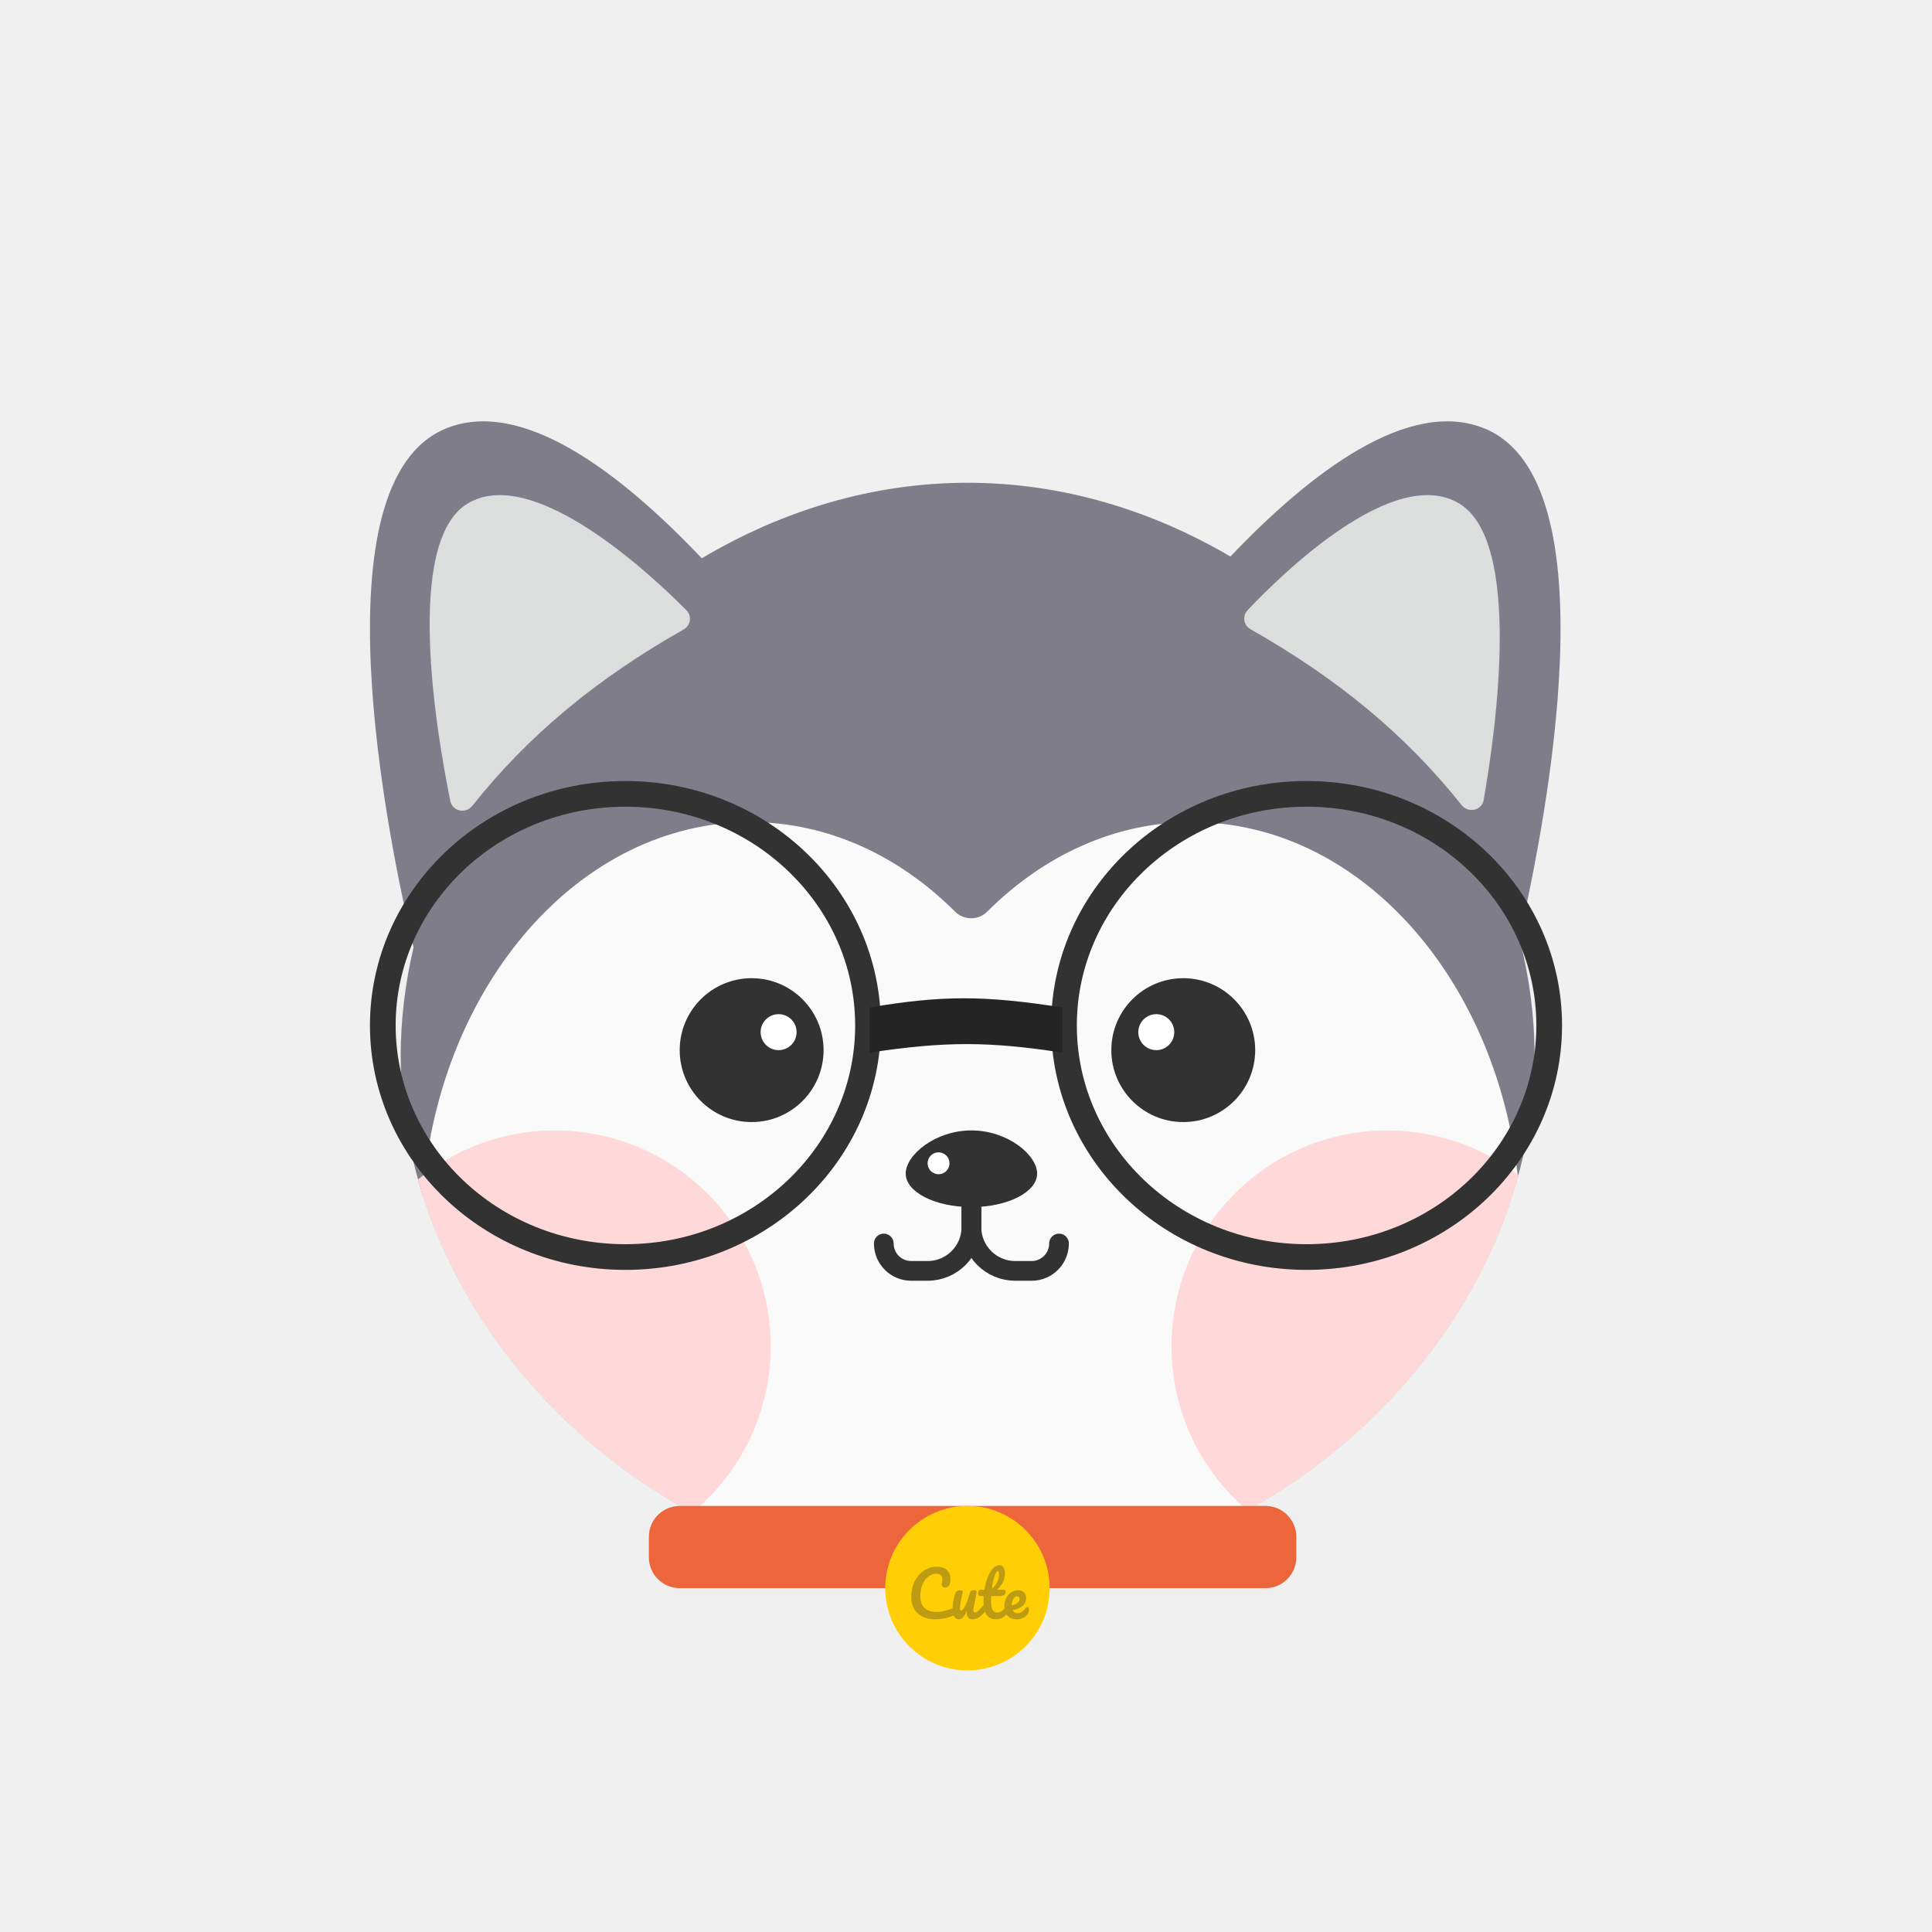
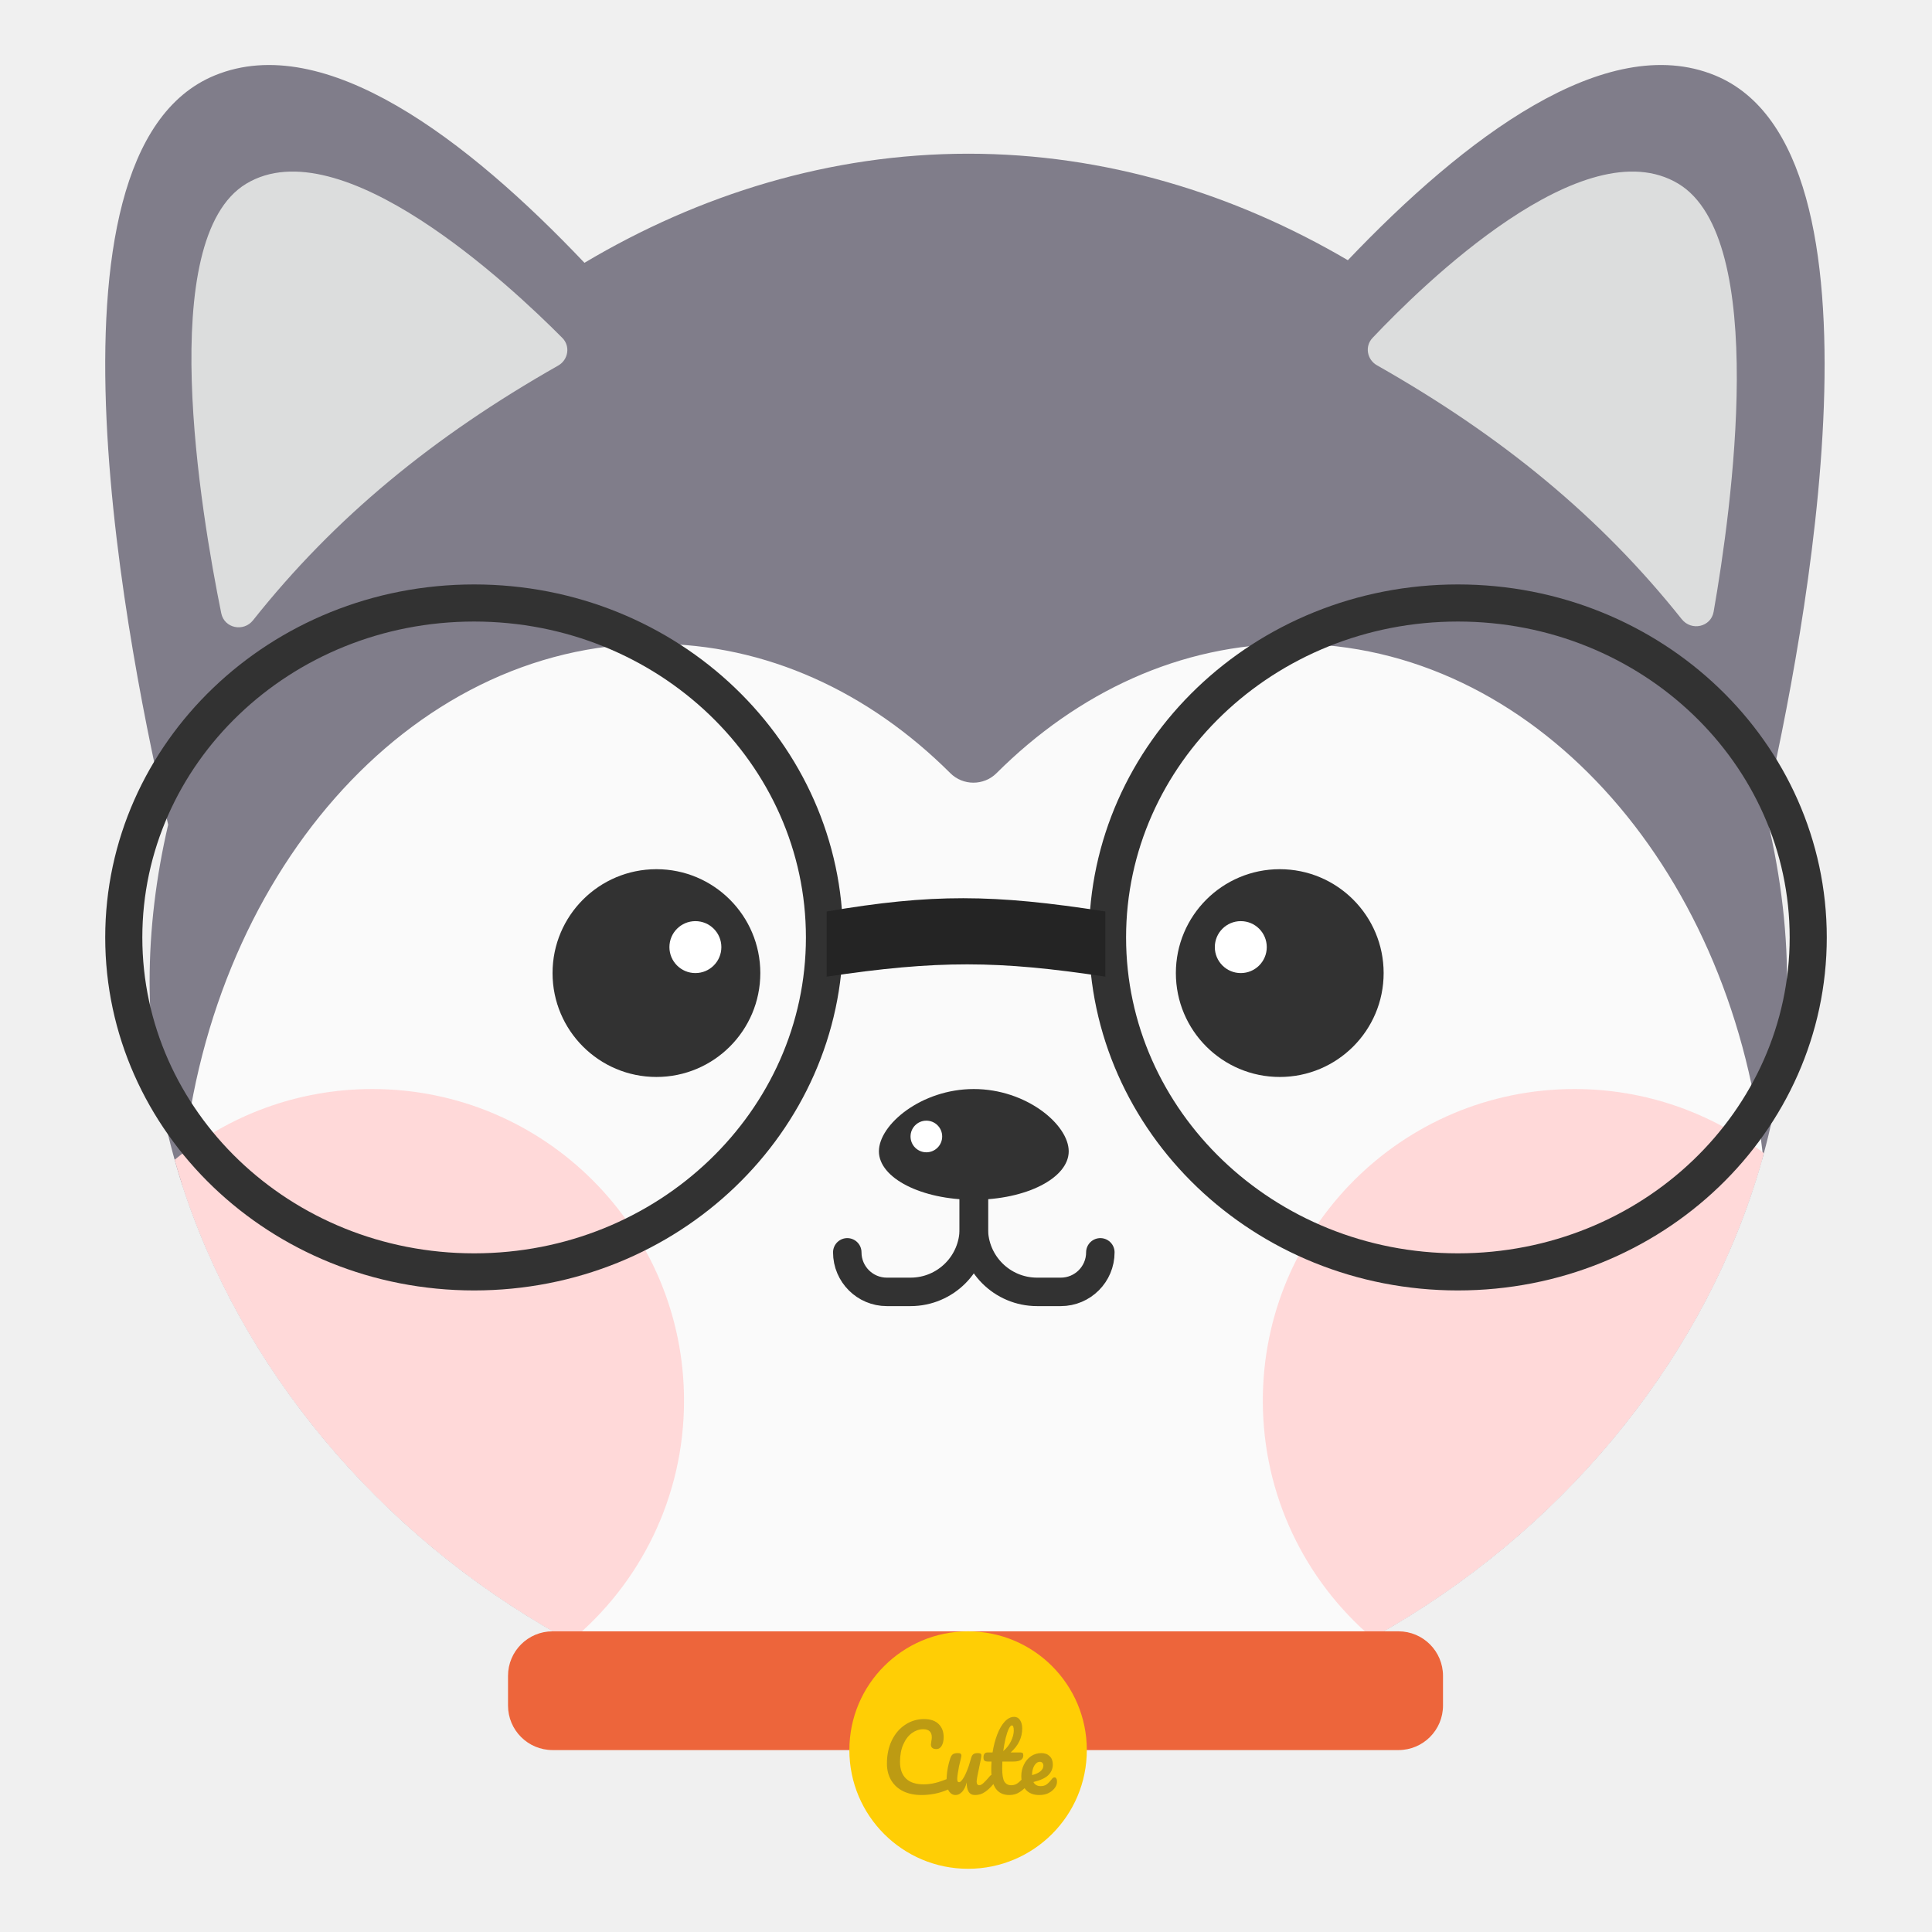
- <svg xmlns="http://www.w3.org/2000/svg" width="800px" height="800px" viewBox="-10 0 188 188" fill="none">
+ <svg xmlns="http://www.w3.org/2000/svg" width="800px" height="800px" viewBox="18.91 36.62 130.18 130.18" fill="none">
  <path fill-rule="evenodd" clip-rule="evenodd" d="M109.73 54.153C117.566 45.93 127.105 38.675 134.472 41.701C146.843 46.782 140.526 79.543 137.839 91.217C138.811 95.056 139.325 98.933 139.325 102.75C139.325 129.2 114.626 154.041 84.158 154.041C53.69 154.041 28.991 129.2 28.991 102.75C28.991 99.254 29.422 95.709 30.241 92.187C27.714 81.486 20.649 46.931 33.382 41.701C40.801 38.654 50.423 46.033 58.291 54.328C66.005 49.737 74.81 46.977 84.158 46.977C93.386 46.977 102.086 49.667 109.73 54.153Z" fill="#807D8A" />
  <path fill-rule="evenodd" clip-rule="evenodd" d="M88.311 153.338C88.702 153.663 89.211 153.814 89.717 153.763C112.952 151.438 131.939 134.77 137.6 114.9C137.669 114.656 137.69 114.4 137.66 114.149C135.395 94.831 122.083 80 106 80C98.457 80 91.524 83.262 86.054 88.719C85.201 89.57 83.799 89.57 82.946 88.719C77.476 83.262 70.543 80 63 80C46.433 80 32.807 95.737 31.166 115.904C31.145 116.159 31.175 116.416 31.255 116.659C37.565 135.925 56.402 151.802 79.235 153.823C79.732 153.867 80.23 153.718 80.615 153.4C81.418 152.736 82.196 152.029 82.946 151.28C83.799 150.43 85.201 150.43 86.054 151.28C86.781 152.006 87.534 152.693 88.311 153.338Z" fill="#FAFAFA" />
  <path fill-rule="evenodd" clip-rule="evenodd" d="M57.36 147.203C44.265 140.095 34.448 128.15 30.678 114.766C34.303 111.788 38.943 110 44 110C55.598 110 65 119.402 65 131C65 137.523 62.026 143.351 57.36 147.203Z" fill="#FFD9D9" />
  <path fill-rule="evenodd" clip-rule="evenodd" d="M137.761 114.321C134.123 127.743 124.402 139.762 111.37 146.976C106.859 143.124 104 137.396 104 131C104 119.402 113.402 110 125 110C129.8 110 134.224 111.61 137.761 114.321Z" fill="#FFD9D9" />
  <path d="M33.818 77.941C32.43 71.109 29.347 52.71 35.5 49C41.859 45.166 53.27 55.831 56.801 59.389C57.356 59.949 57.203 60.866 56.518 61.255C48.101 66.031 41.45 71.496 35.961 78.414C35.319 79.223 34.023 78.953 33.818 77.941Z" fill="#DCDDDD" />
  <path d="M134.376 77.84C135.585 70.929 138.123 52.691 132 49C125.639 45.165 114.748 55.837 111.389 59.392C110.857 59.956 111.019 60.853 111.693 61.235C120.097 65.999 126.741 71.448 132.227 78.341C132.88 79.161 134.195 78.873 134.376 77.84Z" fill="#DCDDDD" />
  <circle cx="63.141" cy="102.187" r="7" fill="#323232" />
  <circle cx="65.766" cy="100.437" r="1.75" fill="white" />
  <circle r="7" transform="matrix(-1 0 0 1 105.141 102.187)" fill="#323232" />
  <circle r="1.75" transform="matrix(-1 0 0 1 102.516 100.437)" fill="white" />
  <path d="M90.921 114.196C90.921 115.999 88.058 117.46 84.526 117.46C80.995 117.46 78.132 115.999 78.132 114.196C78.132 112.394 80.995 110 84.526 110C88.058 110 90.921 112.394 90.921 114.196Z" fill="#323232" />
  <circle cx="81.329" cy="113.197" r="1.066" fill="white" />
  <path d="M84.526 113.011V119.405C84.526 121.76 82.618 123.668 80.263 123.668H78.664C77.193 123.668 76 122.475 76 121.004V121.004" stroke="#323232" stroke-width="1.918" stroke-linecap="round" stroke-linejoin="round" />
  <path d="M84.526 113.011V119.405C84.526 121.76 86.435 123.668 88.789 123.668H90.388C91.859 123.668 93.052 122.475 93.052 121.004V121.004" stroke="#323232" stroke-width="1.918" stroke-linecap="round" stroke-linejoin="round" />
  <rect x="53.141" y="146.541" width="63" height="8" rx="3" fill="#ED653B" />
  <circle cx="84.141" cy="154.541" r="8" fill="#FFCE05" />
  <path d="M81.006 157.571C80.53 157.571 80.116 157.485 79.764 157.313C79.412 157.137 79.142 156.889 78.954 156.569C78.766 156.249 78.672 155.877 78.672 155.453C78.672 154.865 78.782 154.343 79.002 153.887C79.226 153.431 79.528 153.079 79.908 152.831C80.288 152.579 80.71 152.453 81.174 152.453C81.606 152.453 81.934 152.565 82.158 152.789C82.382 153.009 82.494 153.301 82.494 153.665C82.494 153.909 82.45 154.105 82.362 154.253C82.278 154.401 82.156 154.475 81.996 154.475C81.884 154.475 81.796 154.449 81.732 154.397C81.668 154.345 81.636 154.269 81.636 154.169C81.636 154.133 81.644 154.067 81.66 153.971C81.684 153.851 81.696 153.755 81.696 153.683C81.696 153.319 81.502 153.137 81.114 153.137C80.85 153.137 80.598 153.223 80.358 153.395C80.118 153.567 79.924 153.821 79.776 154.157C79.628 154.489 79.554 154.885 79.554 155.345C79.554 155.825 79.688 156.197 79.956 156.461C80.224 156.721 80.62 156.851 81.144 156.851C81.404 156.851 81.666 156.819 81.93 156.755C82.198 156.687 82.494 156.585 82.818 156.449C82.878 156.425 82.928 156.413 82.968 156.413C83.032 156.413 83.08 156.437 83.112 156.485C83.144 156.533 83.16 156.595 83.16 156.671C83.16 156.915 83.028 157.095 82.764 157.211C82.48 157.335 82.184 157.427 81.876 157.487C81.572 157.543 81.282 157.571 81.006 157.571ZM83.301 157.571C83.121 157.571 82.973 157.489 82.857 157.325C82.745 157.157 82.689 156.949 82.689 156.701C82.689 156.401 82.709 156.127 82.749 155.879C82.789 155.627 82.855 155.361 82.947 155.081C82.987 154.961 83.043 154.875 83.115 154.823C83.187 154.771 83.301 154.745 83.457 154.745C83.545 154.745 83.605 154.759 83.637 154.787C83.673 154.815 83.691 154.857 83.691 154.913C83.691 154.945 83.669 155.053 83.625 155.237C83.585 155.385 83.553 155.519 83.529 155.639C83.449 156.059 83.409 156.339 83.409 156.479C83.409 156.563 83.419 156.623 83.439 156.659C83.459 156.691 83.491 156.707 83.535 156.707C83.595 156.707 83.669 156.647 83.757 156.527C83.849 156.407 83.945 156.225 84.045 155.981C84.149 155.737 84.249 155.437 84.345 155.081C84.377 154.961 84.425 154.875 84.489 154.823C84.557 154.771 84.657 154.745 84.789 154.745C84.881 154.745 84.945 154.757 84.981 154.781C85.017 154.801 85.035 154.841 85.035 154.901C85.035 155.001 84.985 155.275 84.885 155.723C84.773 156.235 84.717 156.551 84.717 156.671C84.717 156.747 84.733 156.807 84.765 156.851C84.797 156.891 84.839 156.911 84.891 156.911C84.971 156.911 85.065 156.863 85.173 156.767C85.285 156.667 85.433 156.507 85.617 156.287C85.665 156.231 85.719 156.203 85.779 156.203C85.831 156.203 85.871 156.227 85.899 156.275C85.931 156.323 85.947 156.389 85.947 156.473C85.947 156.633 85.909 156.757 85.833 156.845C85.661 157.057 85.475 157.231 85.275 157.367C85.079 157.503 84.855 157.571 84.603 157.571C84.411 157.571 84.269 157.497 84.177 157.349C84.089 157.201 84.045 156.993 84.045 156.725C83.977 156.997 83.875 157.207 83.739 157.355C83.603 157.499 83.457 157.571 83.301 157.571ZM88.136 156.203C88.189 156.203 88.228 156.227 88.257 156.275C88.288 156.323 88.305 156.389 88.305 156.473C88.305 156.633 88.266 156.757 88.191 156.845C88.019 157.057 87.831 157.231 87.626 157.367C87.422 157.503 87.189 157.571 86.924 157.571C86.109 157.571 85.701 156.997 85.701 155.849C85.701 155.673 85.707 155.495 85.719 155.315H85.484C85.365 155.315 85.282 155.293 85.239 155.249C85.198 155.205 85.178 155.135 85.178 155.039C85.178 154.815 85.269 154.703 85.448 154.703H85.79C85.859 154.263 85.963 153.861 86.103 153.497C86.243 153.133 86.41 152.843 86.606 152.627C86.806 152.411 87.02 152.303 87.249 152.303C87.416 152.303 87.549 152.377 87.644 152.525C87.74 152.673 87.788 152.859 87.788 153.083C87.788 153.703 87.528 154.243 87.008 154.703H87.68C87.745 154.703 87.79 154.717 87.819 154.745C87.847 154.773 87.861 154.825 87.861 154.901C87.861 155.177 87.635 155.315 87.183 155.315H86.451C86.442 155.515 86.439 155.671 86.439 155.783C86.439 156.199 86.487 156.491 86.582 156.659C86.683 156.827 86.838 156.911 87.05 156.911C87.222 156.911 87.374 156.859 87.507 156.755C87.638 156.651 87.794 156.495 87.975 156.287C88.022 156.231 88.076 156.203 88.136 156.203ZM87.087 152.879C87.026 152.879 86.959 152.955 86.882 153.107C86.811 153.255 86.74 153.463 86.672 153.731C86.609 153.995 86.555 154.289 86.51 154.613C86.746 154.409 86.922 154.181 87.038 153.929C87.159 153.673 87.219 153.441 87.219 153.233C87.219 152.997 87.174 152.879 87.087 152.879ZM89.964 156.383C90.016 156.383 90.056 156.407 90.084 156.455C90.116 156.503 90.132 156.569 90.132 156.653C90.132 156.797 90.098 156.921 90.03 157.025C89.918 157.197 89.77 157.331 89.586 157.427C89.406 157.523 89.19 157.571 88.938 157.571C88.554 157.571 88.256 157.457 88.044 157.229C87.832 156.997 87.726 156.685 87.726 156.293C87.726 156.017 87.784 155.761 87.9 155.525C88.016 155.285 88.176 155.095 88.38 154.955C88.588 154.815 88.822 154.745 89.082 154.745C89.314 154.745 89.5 154.815 89.64 154.955C89.78 155.091 89.85 155.277 89.85 155.513C89.85 155.789 89.75 156.027 89.55 156.227C89.354 156.423 89.018 156.579 88.542 156.695C88.638 156.879 88.8 156.971 89.028 156.971C89.192 156.971 89.326 156.933 89.43 156.857C89.538 156.781 89.662 156.653 89.802 156.473C89.85 156.413 89.904 156.383 89.964 156.383ZM88.98 155.333C88.832 155.333 88.706 155.419 88.602 155.591C88.502 155.763 88.452 155.971 88.452 156.215V156.227C88.688 156.171 88.874 156.087 89.01 155.975C89.146 155.863 89.214 155.733 89.214 155.585C89.214 155.509 89.192 155.449 89.148 155.405C89.108 155.357 89.052 155.333 88.98 155.333Z" fill="#AC8F17" fill-opacity="0.8" />
  <path d="M74.464 99.786C74.464 112.181 63.947 122.321 50.857 122.321C37.767 122.321 27.25 112.181 27.25 99.786C27.25 87.391 37.767 77.25 50.857 77.25C63.947 77.25 74.464 87.391 74.464 99.786Z" stroke="#323232" stroke-width="2.5" />
  <path d="M140.75 99.786C140.75 112.181 130.233 122.321 117.143 122.321C104.053 122.321 93.536 112.181 93.536 99.786C93.536 87.391 104.053 77.25 117.143 77.25C130.233 77.25 140.75 87.391 140.75 99.786Z" stroke="#323232" stroke-width="2.5" />
  <path d="M74.609 98.038C81.683 96.834 85.835 96.855 93.391 98.038V102.429C86.175 101.331 82.061 101.315 74.609 102.429V98.038Z" fill="#242424" />
</svg>
